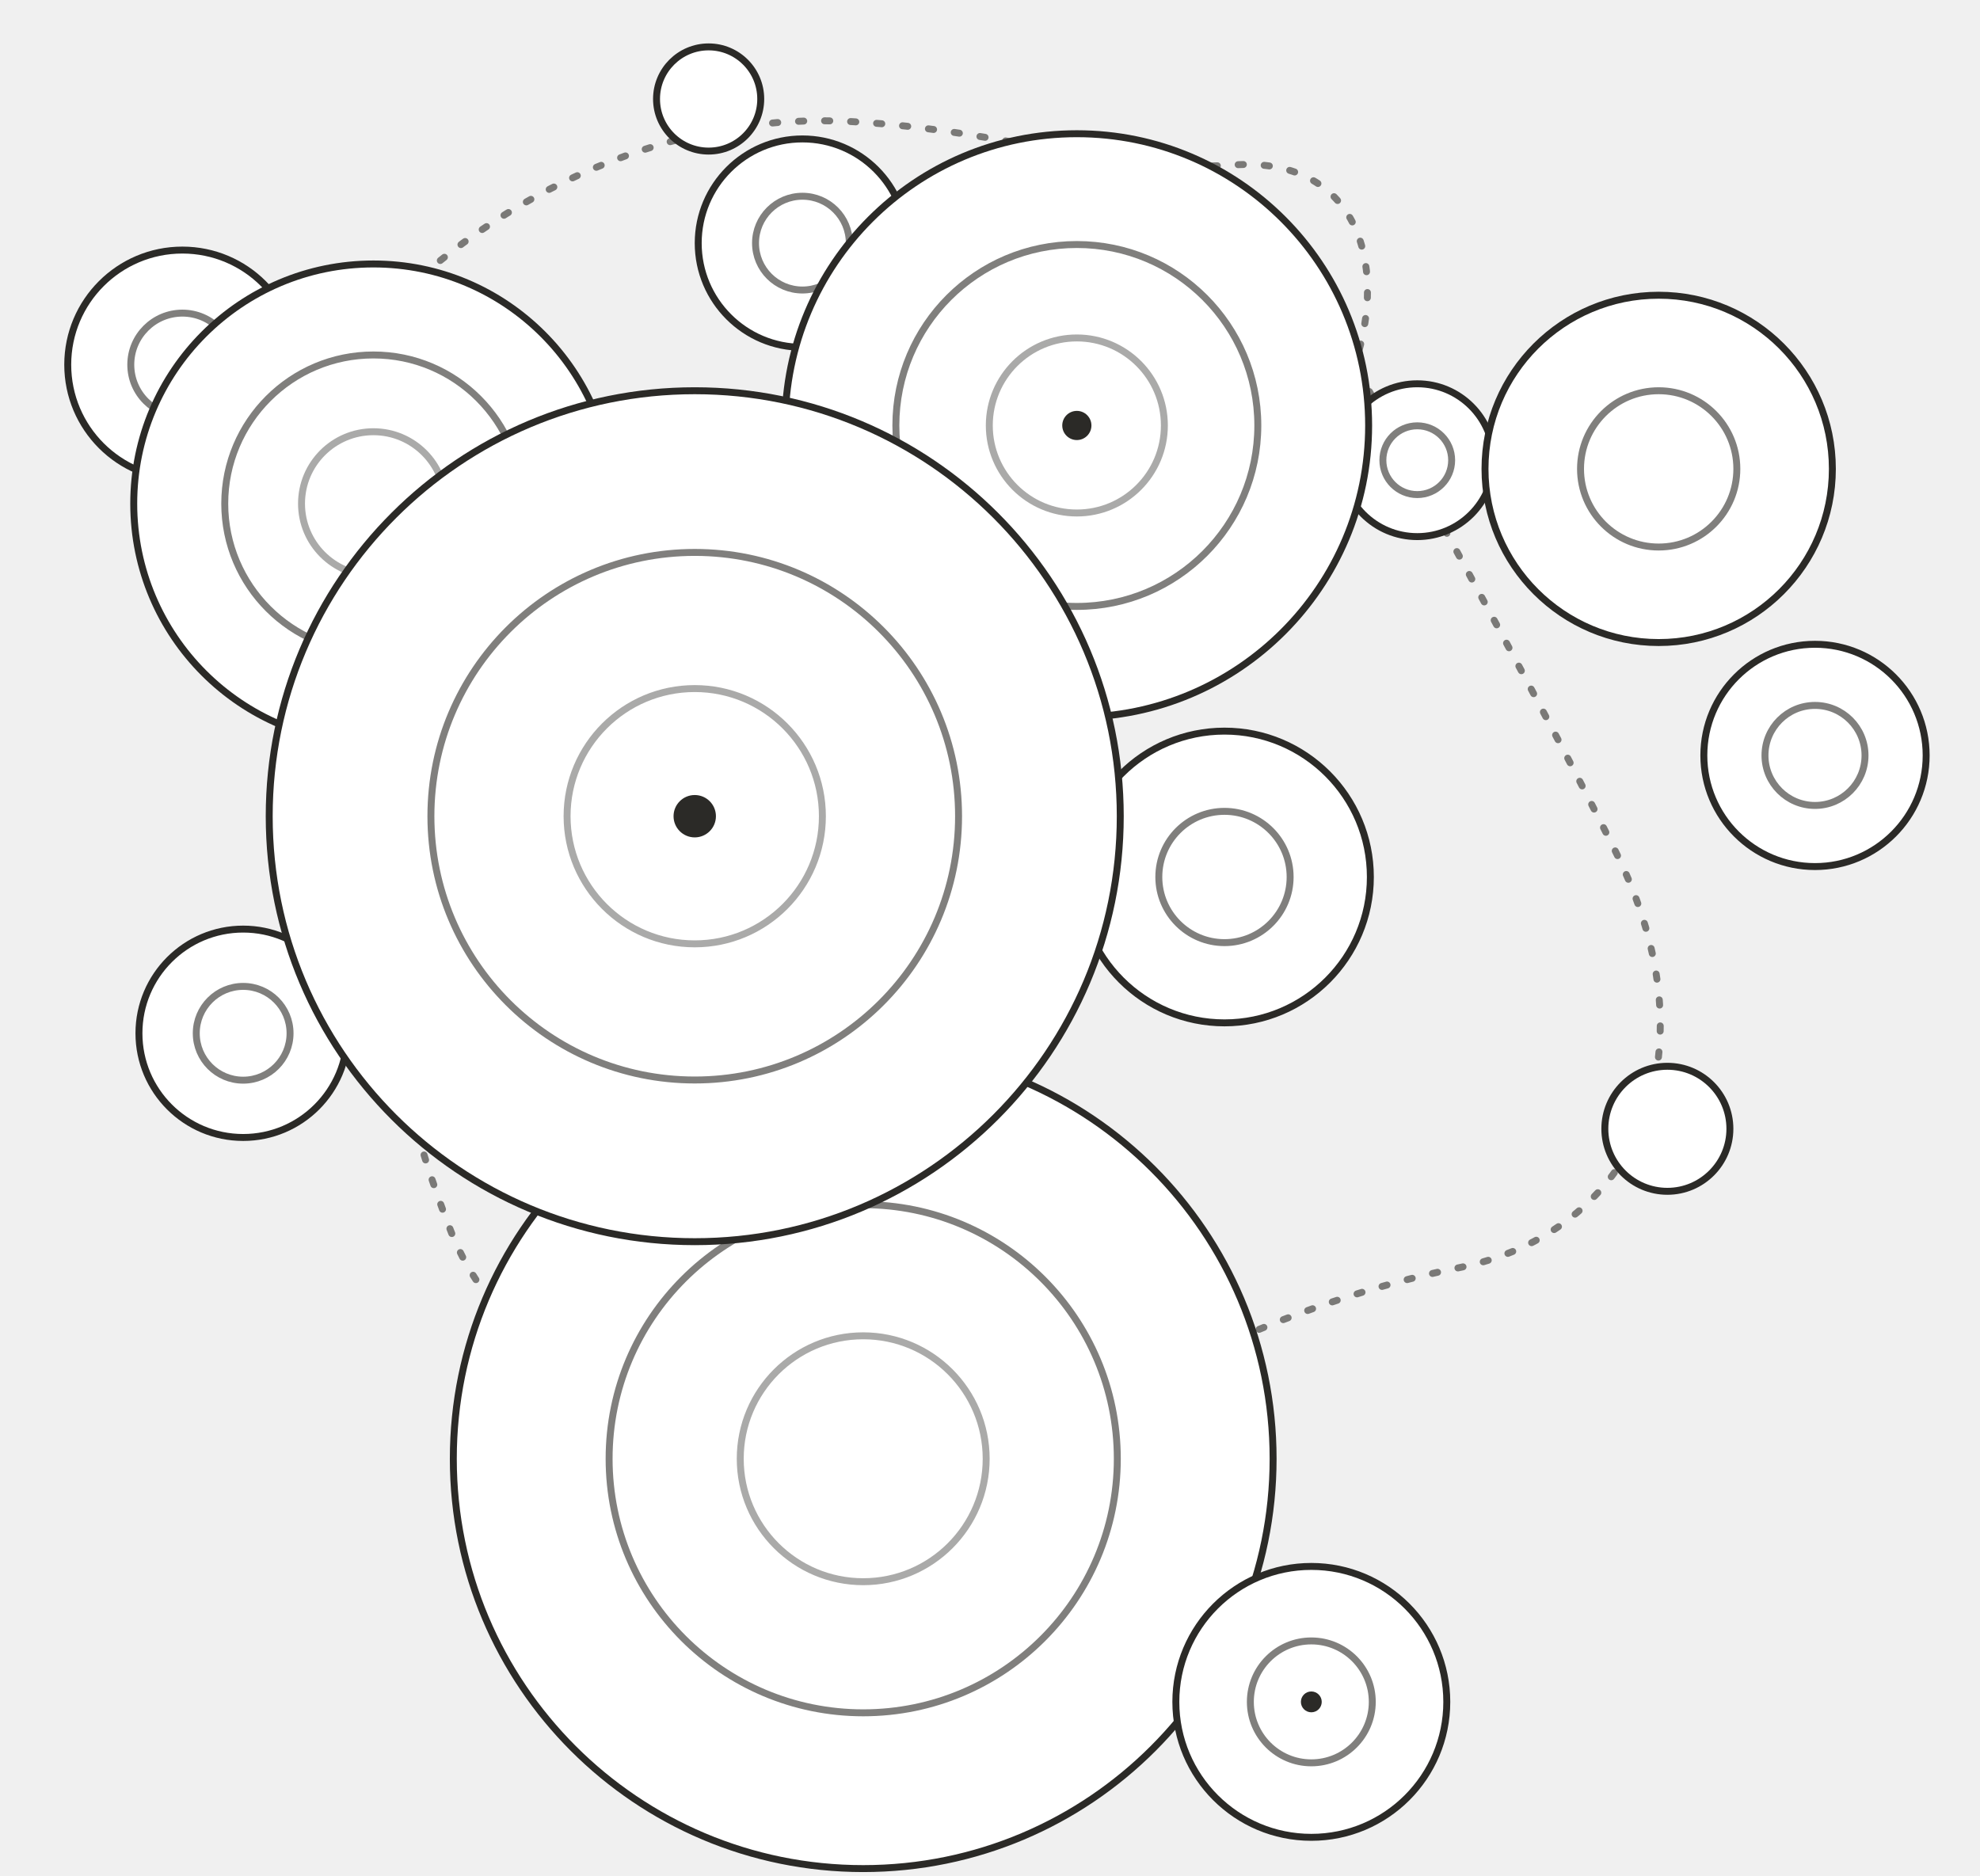
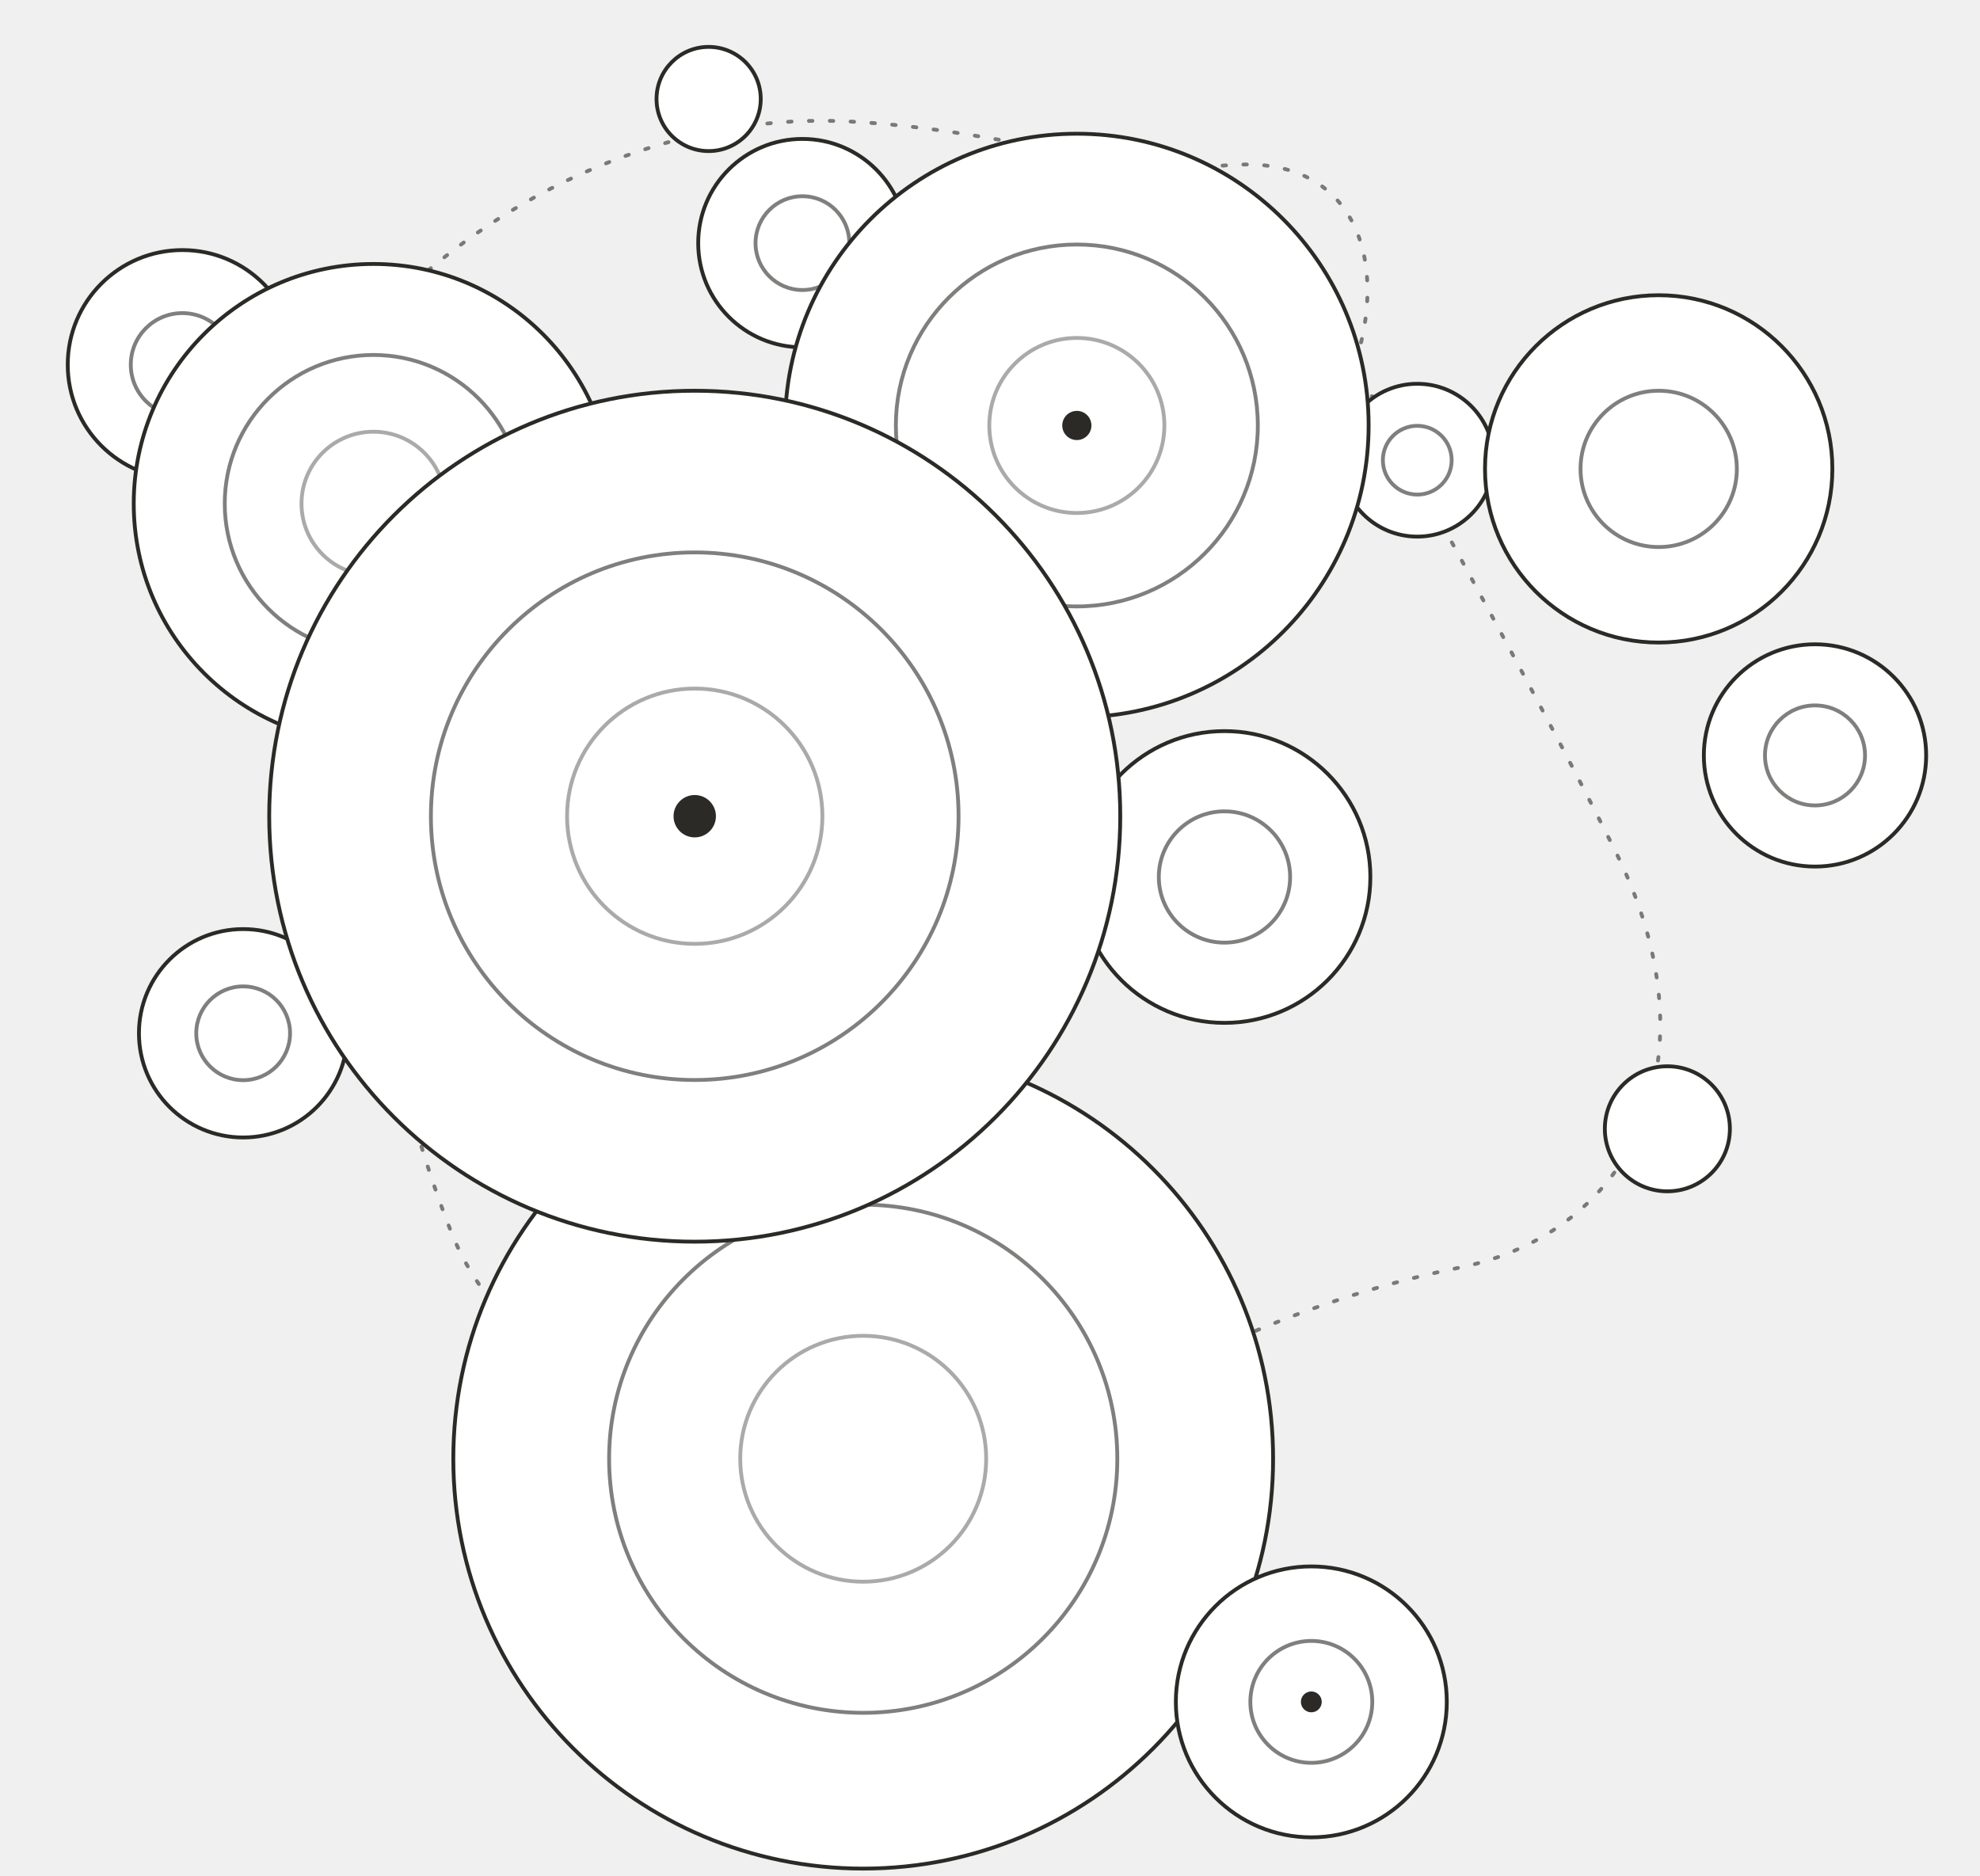
- <svg xmlns="http://www.w3.org/2000/svg" viewBox="120 150 1140 1080" fill="none" stroke="#2b2a27" stroke-width="4">
-   <path d="M340 330 C 420 250, 520 215, 610 220 C 700 225, 760 250, 830 245 C 900 240, 920 300, 900 360 C 960 470, 1010 560, 1050 640 C 1110 760, 1060 860, 960 880 C 860 900, 760 950, 700 1000 C 560 1000, 420 960, 380 860 C 340 760, 300 560, 320 450 C 330 400, 320 360, 340 330 Z" stroke-dasharray="3 12" stroke-linecap="round" opacity=".6" />
+ <svg xmlns="http://www.w3.org/2000/svg" viewBox="120 150 1140 1080" fill="none" stroke="#2b2a27" stroke-width="2.2">
+   <path d="M340 330 C 420 250, 520 215, 610 220 C 700 225, 760 250, 830 245 C 900 240, 920 300, 900 360 C 960 470, 1010 560, 1050 640 C 1110 760, 1060 860, 960 880 C 860 900, 760 950, 700 1000 C 560 1000, 420 960, 380 860 C 340 760, 300 560, 320 450 C 330 400, 320 360, 340 330 Z" stroke-dasharray="2 10" stroke-linecap="round" opacity=".6" />
  <circle cx="528" cy="207" r="30" fill="#ffffff" />
  <circle cx="812" cy="275" r="16" fill="#ffffff" />
  <circle cx="582" cy="290" r="60" fill="#ffffff" />
  <circle cx="582" cy="290" r="27.0" opacity="0.6" />
  <circle cx="225" cy="360" r="66" fill="#ffffff" />
  <circle cx="225" cy="360" r="29.7" opacity="0.6" />
  <circle cx="936" cy="415" r="44" fill="#ffffff" />
  <circle cx="936" cy="415" r="19.8" opacity="0.6" />
  <circle cx="1075" cy="420" r="100" fill="#ffffff" />
  <circle cx="1075" cy="420" r="45.0" opacity="0.6" />
  <circle cx="740" cy="395" r="168" fill="#ffffff" />
  <circle cx="740" cy="395" r="104.2" opacity="0.6" />
  <circle cx="740" cy="395" r="50.4" opacity="0.4" />
  <circle cx="740" cy="395" r="8.4" fill="#2b2a27" stroke="none" />
  <circle cx="335" cy="440" r="138" fill="#ffffff" />
  <circle cx="335" cy="440" r="85.6" opacity="0.6" />
  <circle cx="335" cy="440" r="41.4" opacity="0.4" />
  <circle cx="1165" cy="585" r="64" fill="#ffffff" />
  <circle cx="1165" cy="585" r="28.8" opacity="0.6" />
  <circle cx="825" cy="655" r="84" fill="#ffffff" />
  <circle cx="825" cy="655" r="37.8" opacity="0.6" />
  <circle cx="1080" cy="800" r="36" fill="#ffffff" />
  <circle cx="260" cy="745" r="60" fill="#ffffff" />
  <circle cx="260" cy="745" r="27.0" opacity="0.6" />
  <circle cx="617" cy="990" r="236" fill="#ffffff" />
  <circle cx="617" cy="990" r="146.3" opacity="0.6" />
  <circle cx="617" cy="990" r="70.8" opacity="0.4" />
  <circle cx="520" cy="620" r="245" fill="#ffffff" />
  <circle cx="520" cy="620" r="151.9" opacity="0.6" />
  <circle cx="520" cy="620" r="73.5" opacity="0.4" />
  <circle cx="520" cy="620" r="12.2" fill="#2b2a27" stroke="none" />
  <circle cx="875" cy="1130" r="78" fill="#ffffff" />
  <circle cx="875" cy="1130" r="35.1" opacity="0.6" />
  <circle cx="875" cy="1130" r="6" fill="#2b2a27" stroke="none" />
</svg>
